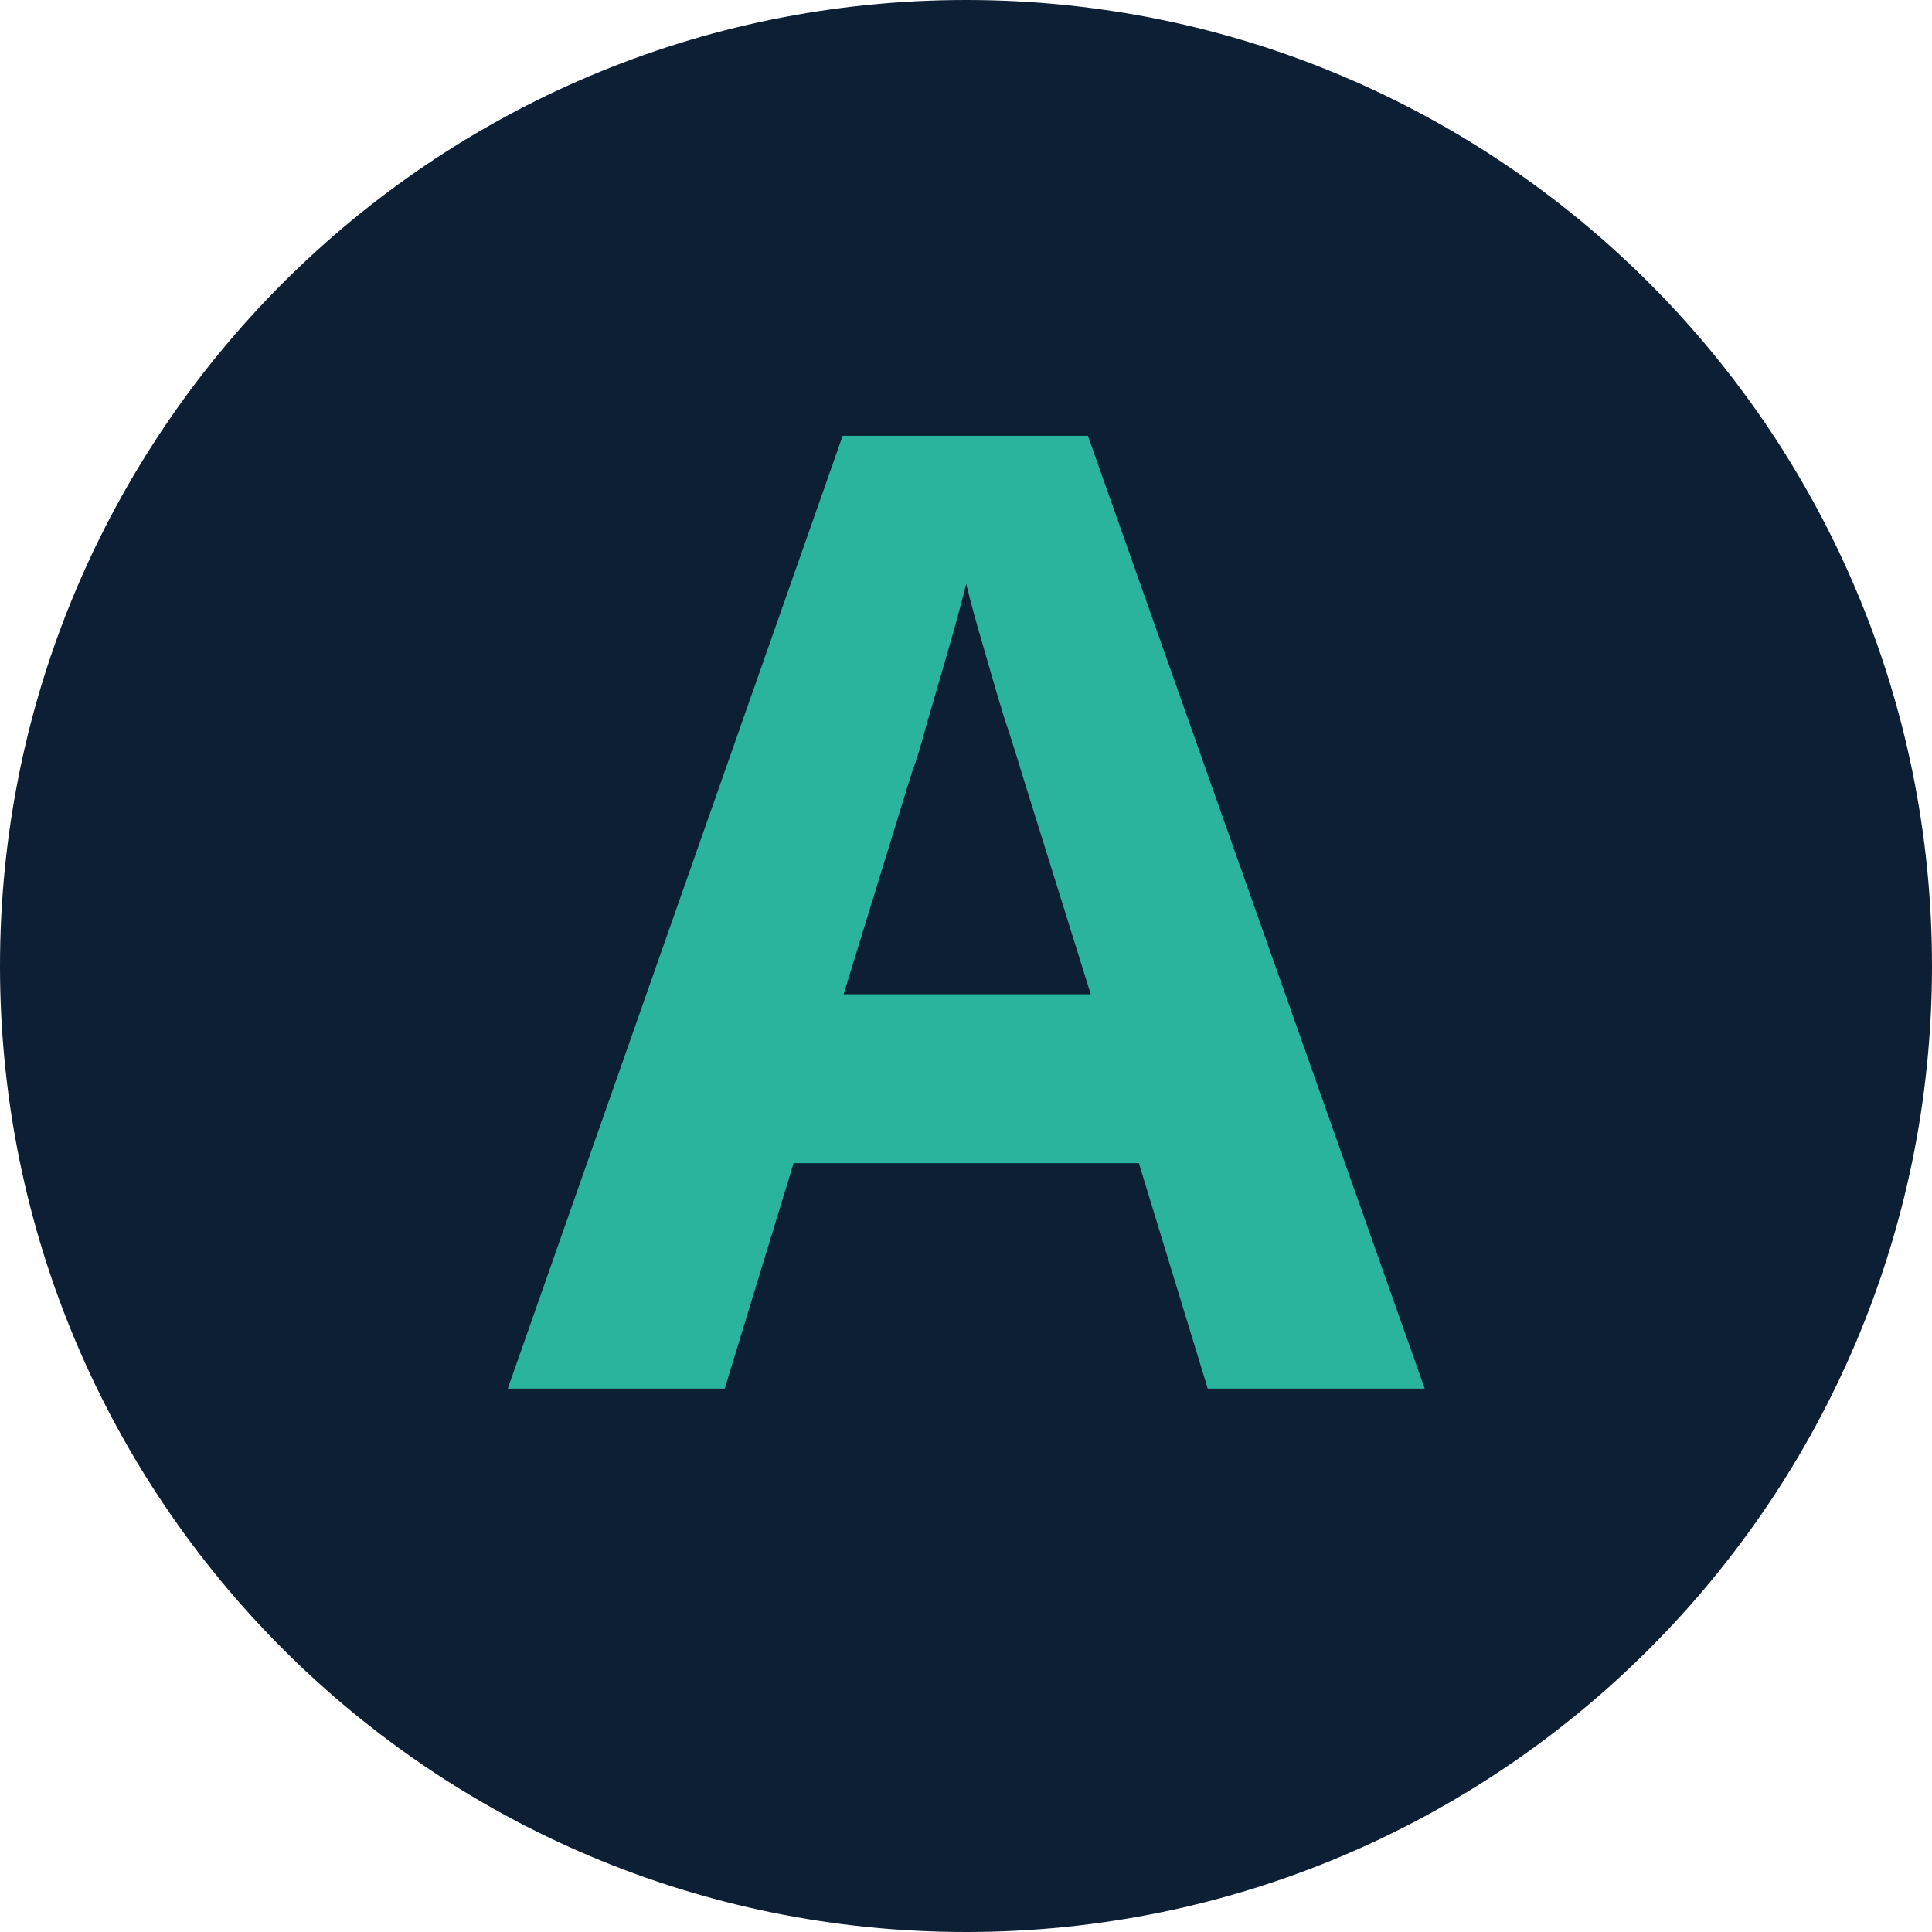
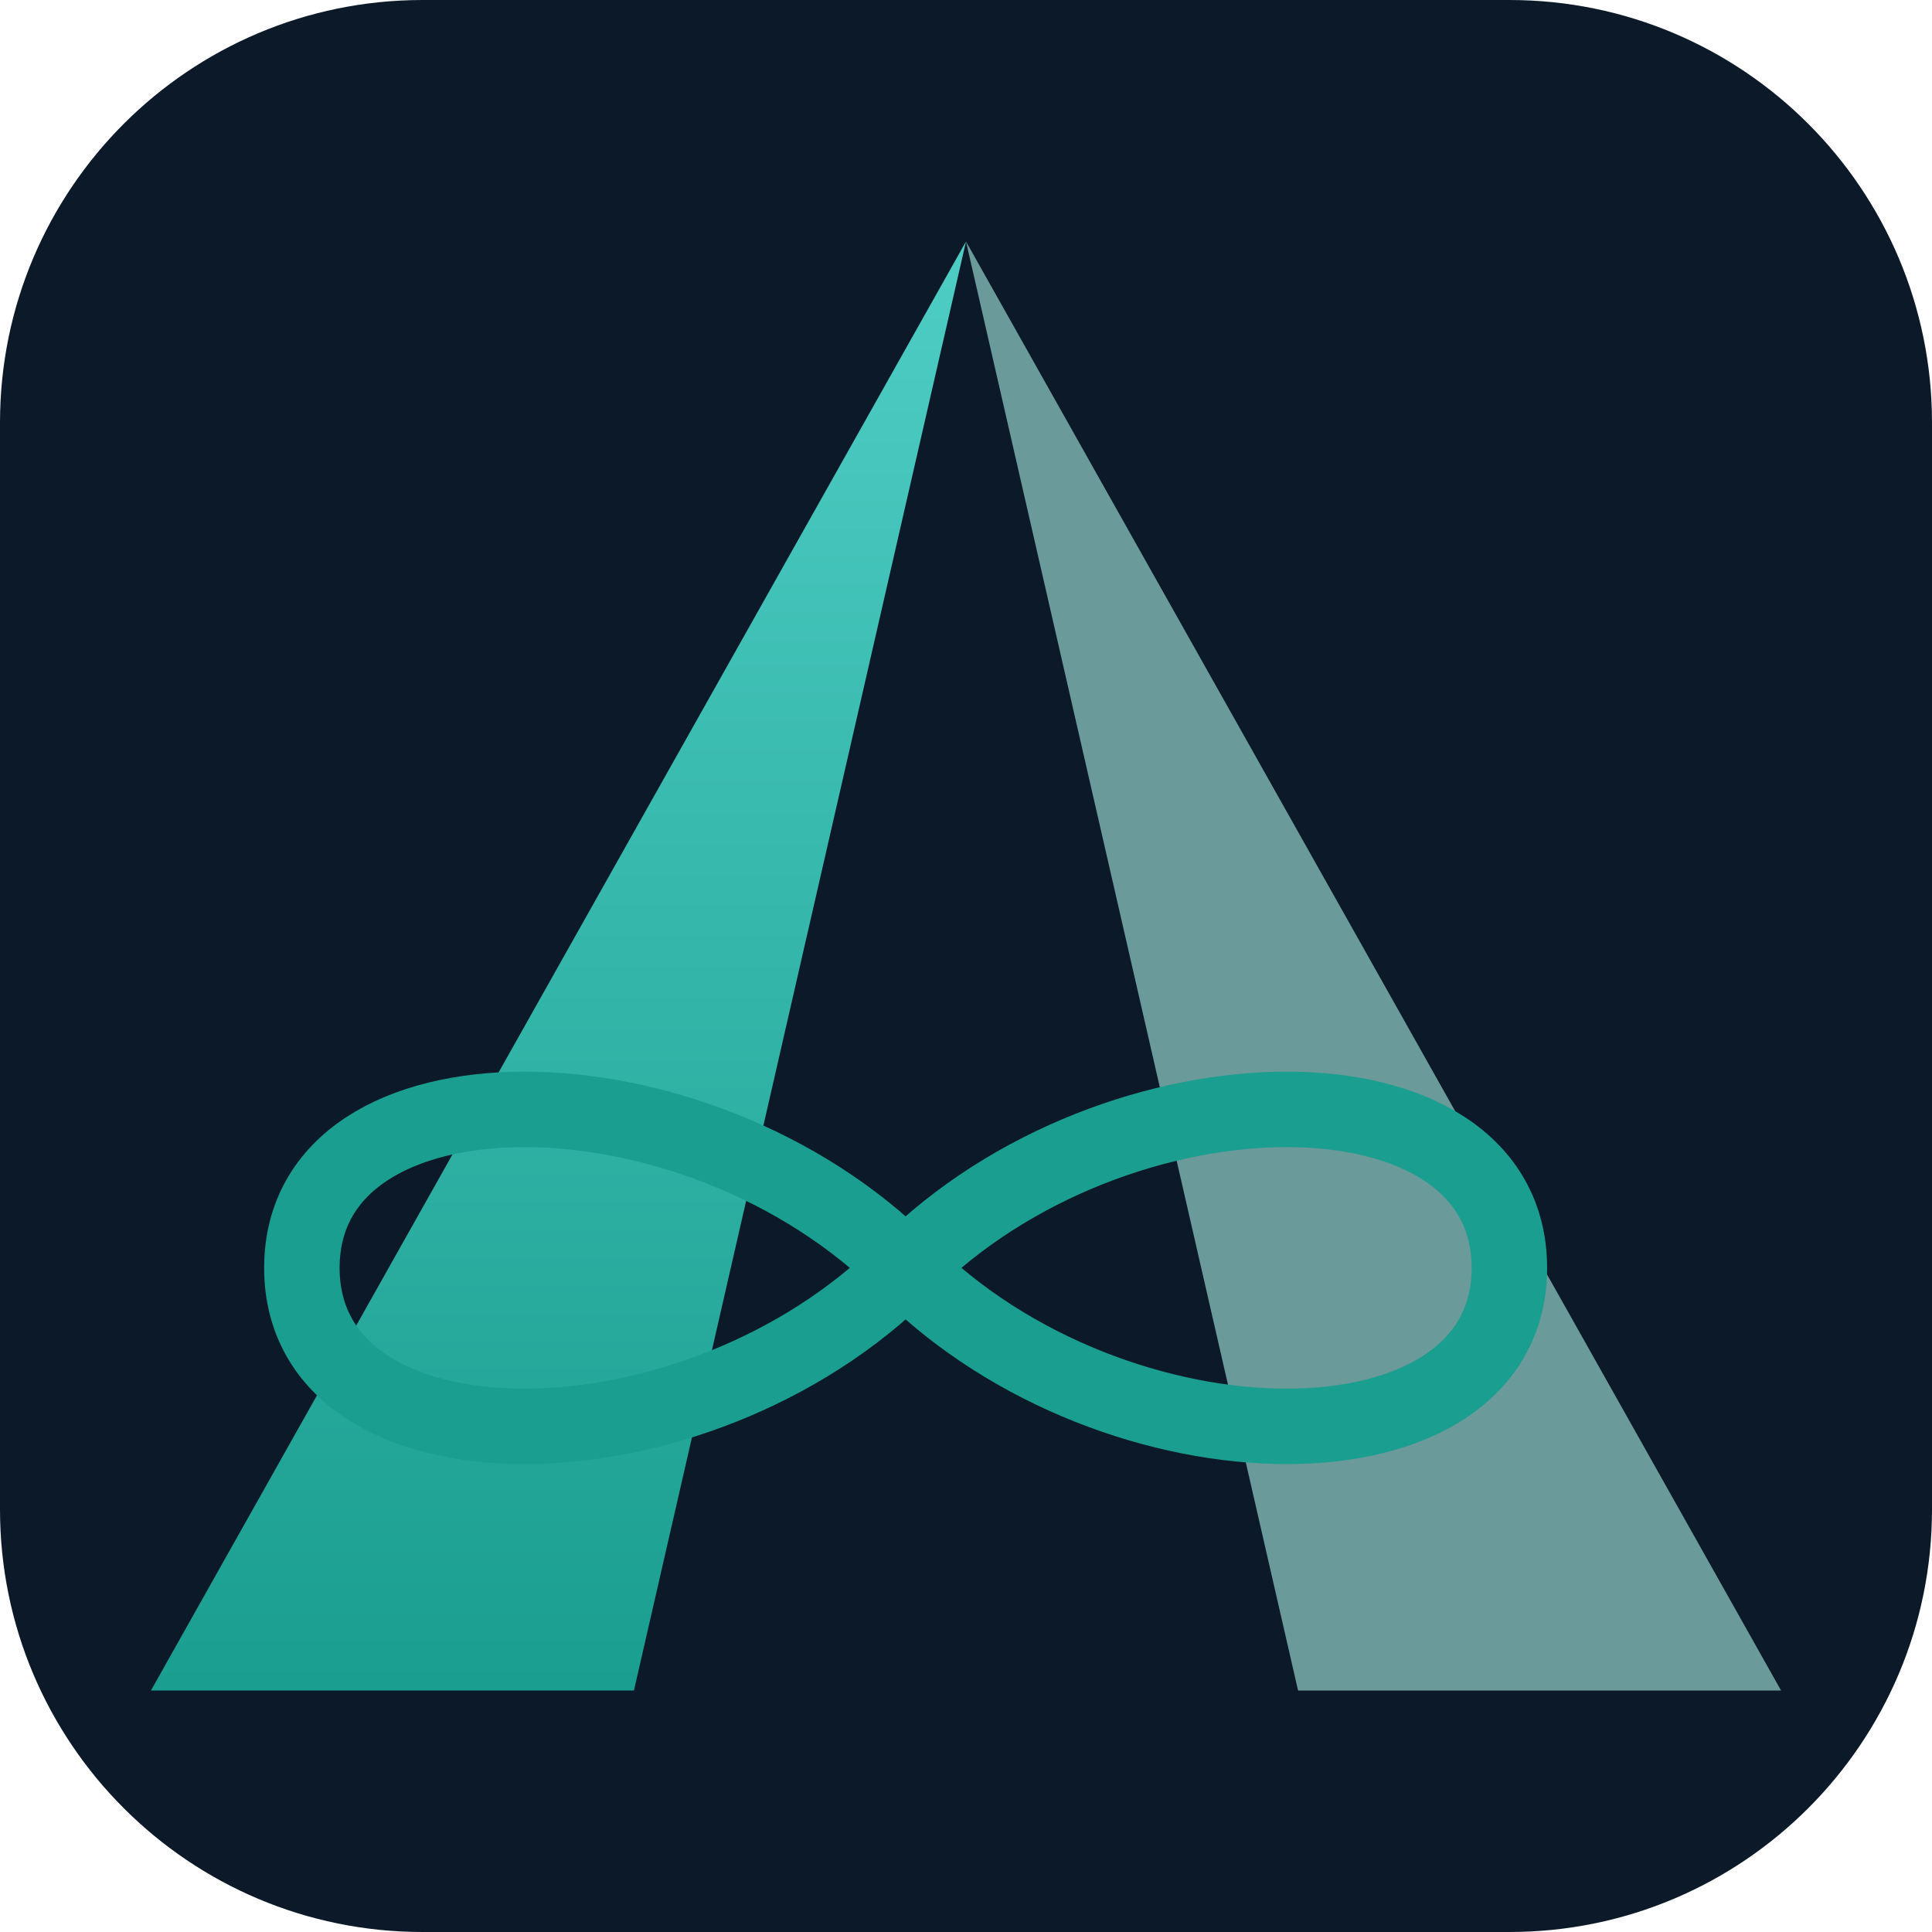
- <svg xmlns="http://www.w3.org/2000/svg" viewBox="0 0 32 32" width="32" height="32">
-   <circle cx="16" cy="16" r="16" fill="#0d1f35" />
-   <text x="16" y="23" text-anchor="middle" font-family="sans-serif" font-weight="bold" font-size="22" fill="#2ab4a0">A</text>
+ <svg xmlns="http://www.w3.org/2000/svg" viewBox="0 0 64 64" width="64" height="64">
+   <defs>
+     <linearGradient id="lg" x1="0" y1="0" x2="0" y2="1">
+       <stop offset="0%" stop-color="#4ecdc4" />
+       <stop offset="100%" stop-color="#1a9e8f" />
+     </linearGradient>
+   </defs>
+   <rect width="64" height="64" rx="14" fill="#0b1929" />
+   <path d="M32 8 L5 56 L21 56Z" fill="url(#lg)" />
+   <path d="M32 8 L43 56 L59 56Z" fill="#6b9a9a" />
+   <path d="M30 42 C23 35,10 35,10 42 C10 49,23 49,30 42 C37 35,50 35,50 42 C50 49,37 49,30 42" fill="none" stroke="#1a9e8f" stroke-width="2.5" stroke-linecap="round" stroke-linejoin="round" />
</svg>
